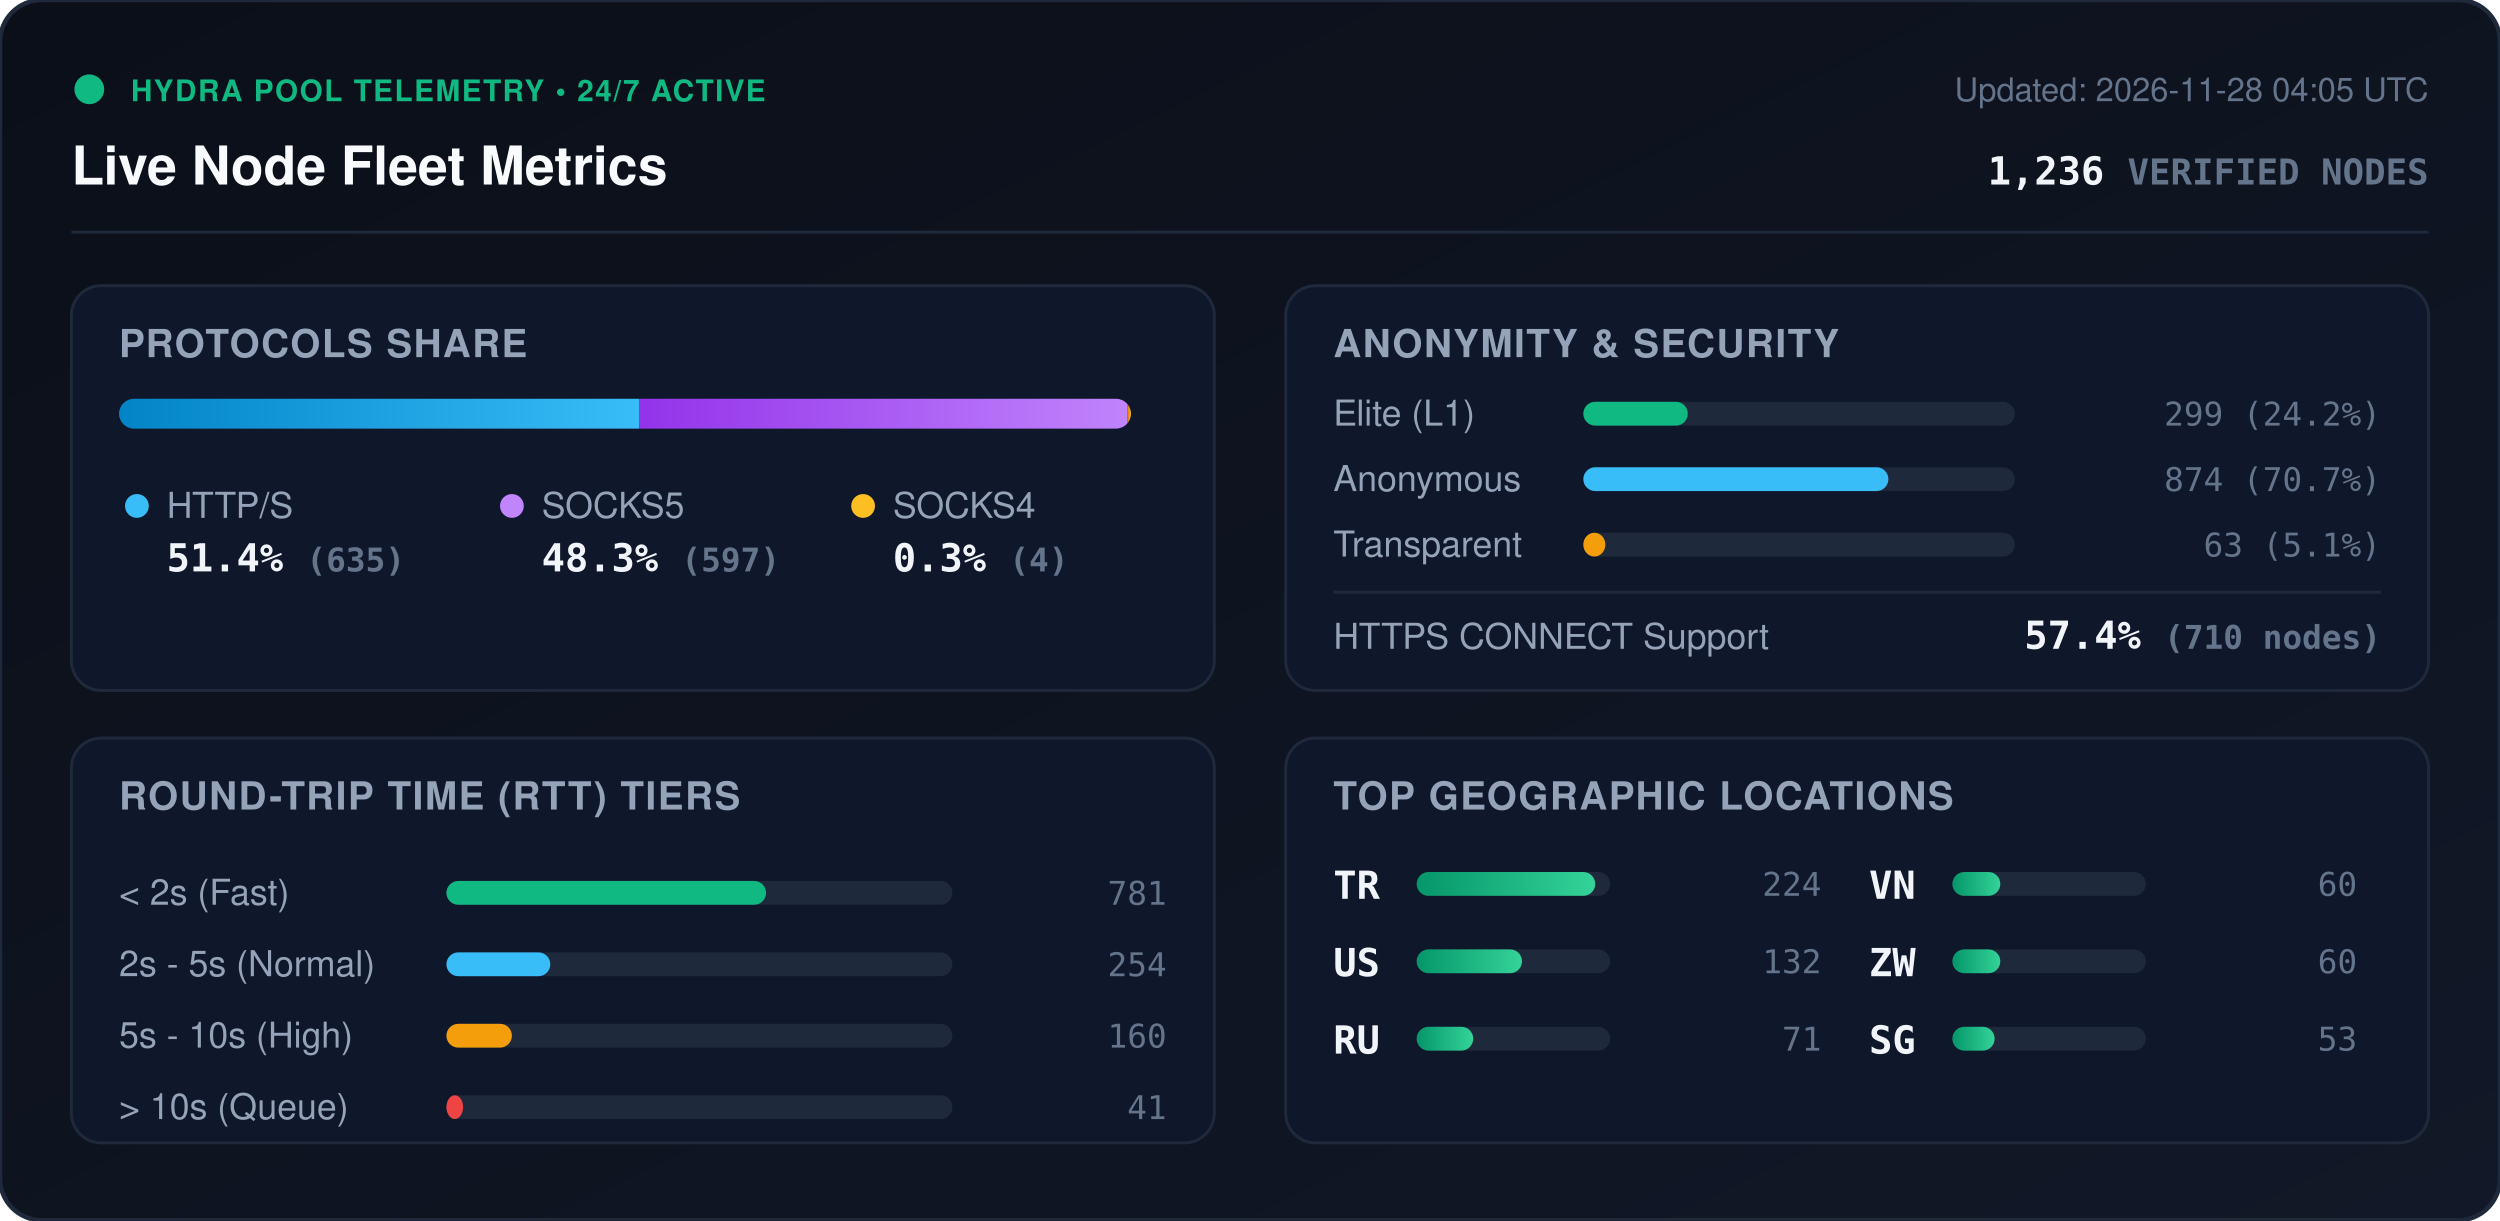
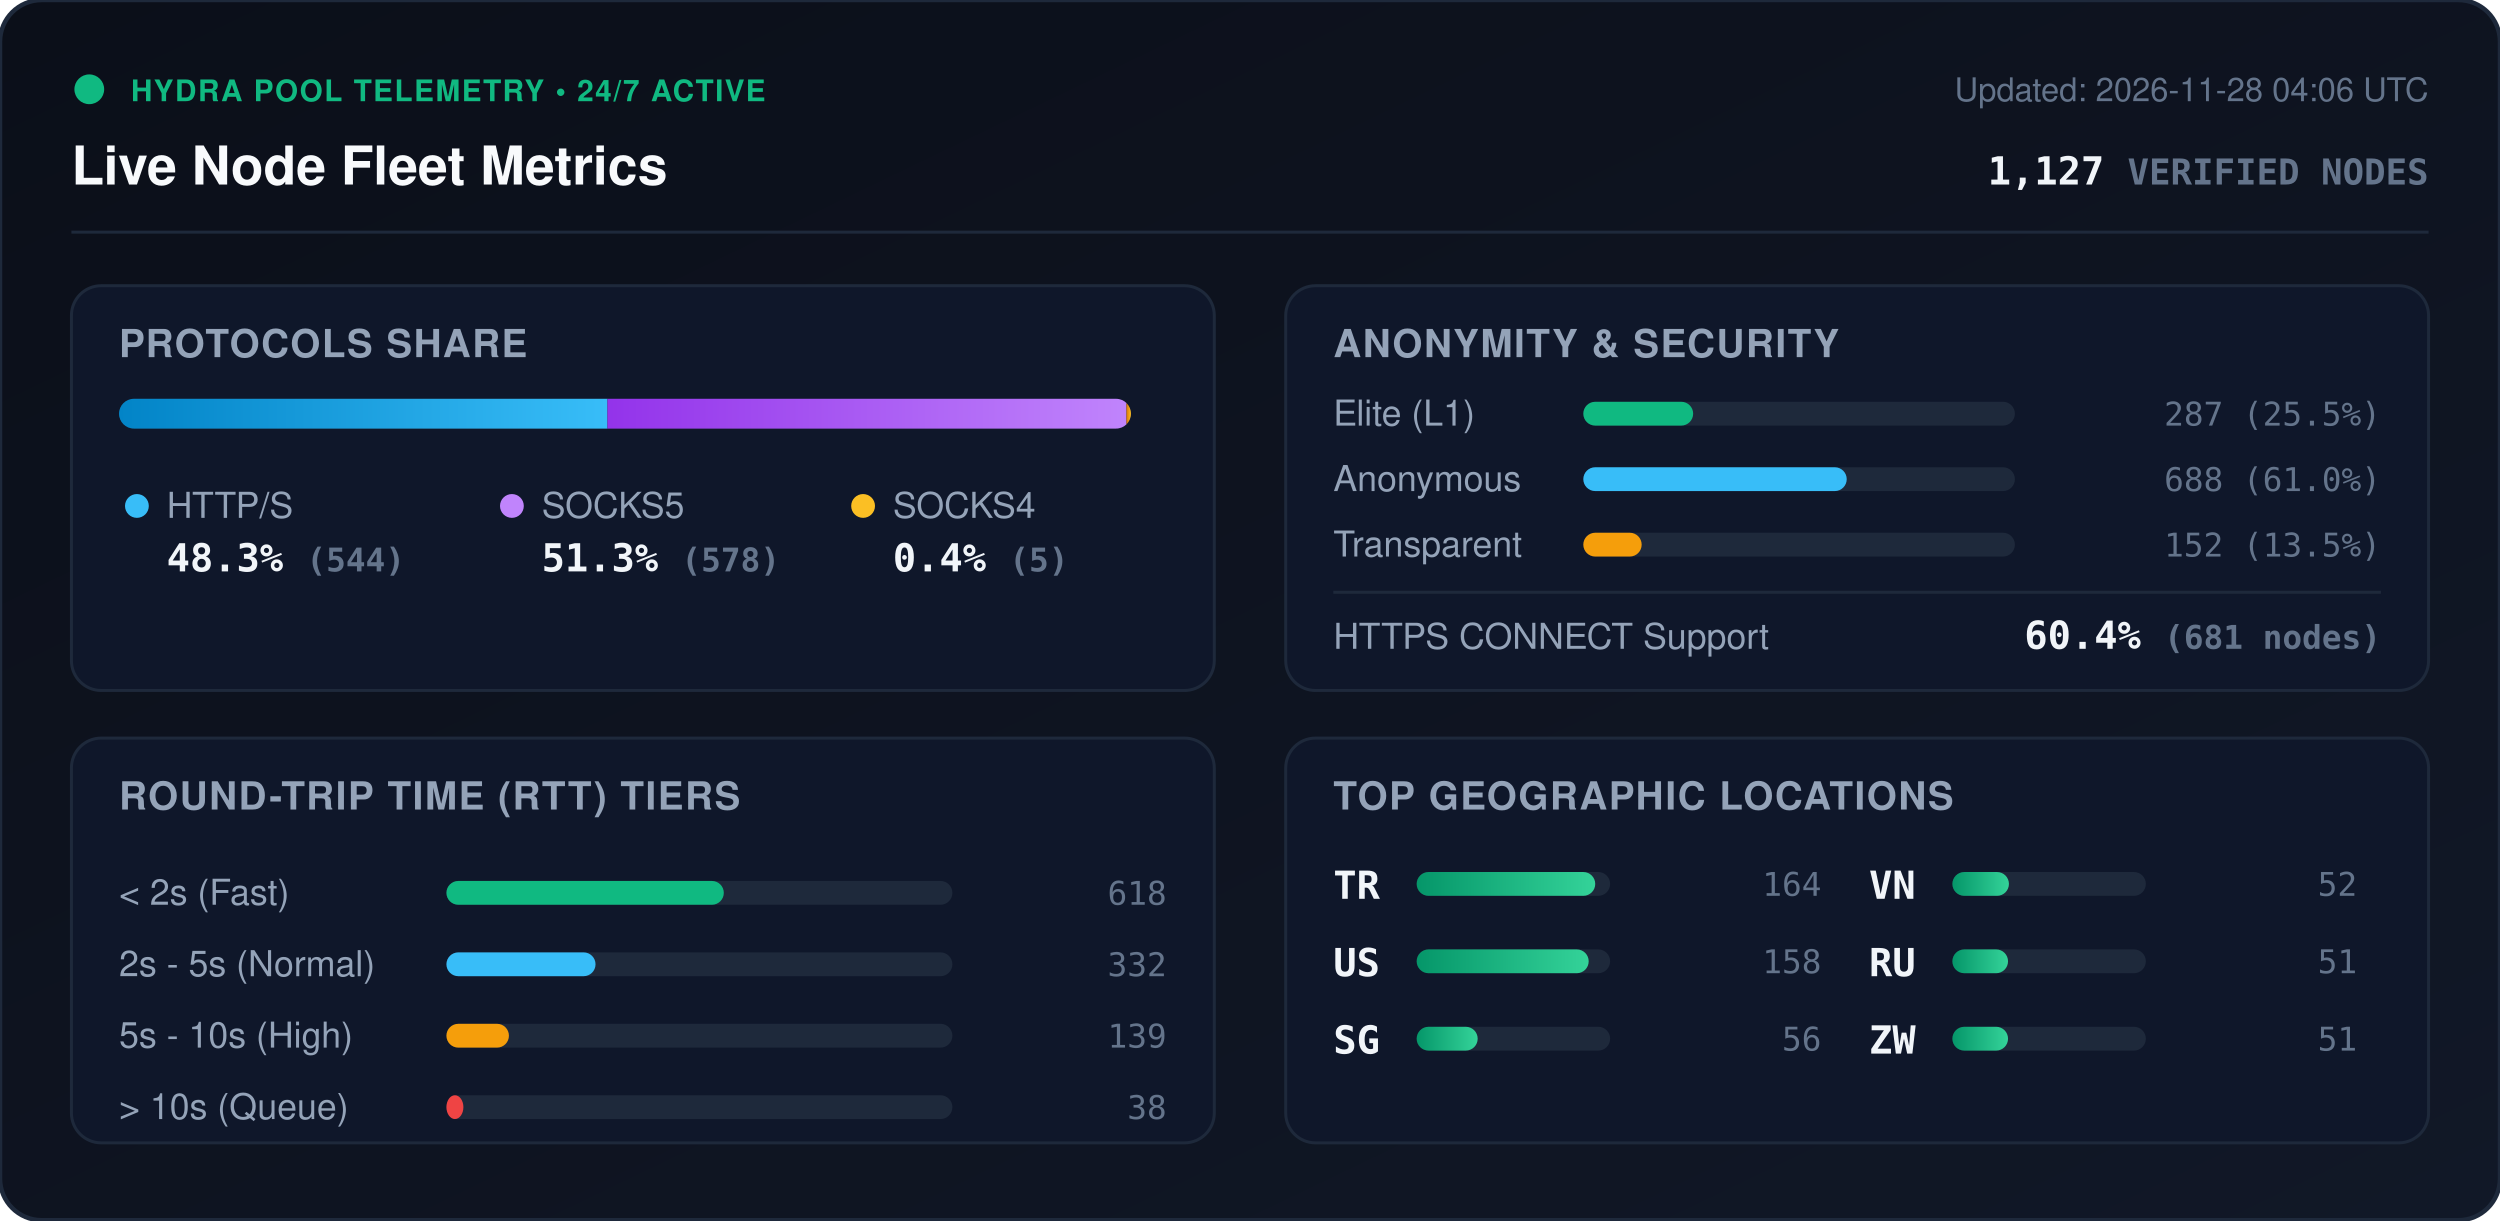
<svg xmlns="http://www.w3.org/2000/svg" viewBox="0 0 840 410" width="840" height="410" style="max-width: 100%; height: auto;">
  <defs>
    <linearGradient id="bg" x1="0%" y1="0%" x2="100%" y2="100%">
      <stop offset="0%" stop-color="#0b0f19" />
      <stop offset="100%" stop-color="#111827" />
    </linearGradient>
    <linearGradient id="bar-http" x1="0%" y1="0%" x2="100%" y2="0%">
      <stop offset="0%" stop-color="#0284c7" />
      <stop offset="100%" stop-color="#38bdf8" />
    </linearGradient>
    <linearGradient id="bar-socks5" x1="0%" y1="0%" x2="100%" y2="0%">
      <stop offset="0%" stop-color="#9333ea" />
      <stop offset="100%" stop-color="#c084fc" />
    </linearGradient>
    <linearGradient id="bar-socks4" x1="0%" y1="0%" x2="100%" y2="0%">
      <stop offset="0%" stop-color="#d97706" />
      <stop offset="100%" stop-color="#fbbf24" />
    </linearGradient>
    <linearGradient id="bar-green" x1="0%" y1="0%" x2="100%" y2="0%">
      <stop offset="0%" stop-color="#059669" />
      <stop offset="100%" stop-color="#34d399" />
    </linearGradient>
    <clipPath id="prog-track-clip">
      <rect width="340.0" height="10" rx="5" />
    </clipPath>
    <style>
      .title { font: 700 18px -apple-system, BlinkMacSystemFont, 'Segoe UI', Helvetica, Arial, sans-serif; fill: #f8fafc; }
      .sub { font: 500 11px -apple-system, BlinkMacSystemFont, 'Segoe UI', Helvetica, Arial, sans-serif; fill: #64748b; }
      .section-hdr { font: 600 13px -apple-system, BlinkMacSystemFont, 'Segoe UI', Helvetica, Arial, sans-serif; fill: #94a3b8; letter-spacing: 0.5px; }
      .metric-val { font: 700 13px -apple-system, BlinkMacSystemFont, 'Segoe UI', Helvetica, Arial, sans-serif; fill: #f1f5f9; }
      .metric-lbl { font: 500 12px -apple-system, BlinkMacSystemFont, 'Segoe UI', Helvetica, Arial, sans-serif; fill: #94a3b8; }
      .badge-txt { font: 700 10px -apple-system, BlinkMacSystemFont, 'Segoe UI', Helvetica, Arial, sans-serif; fill: #10b981; letter-spacing: 0.5px; }
      .mono { font-family: ui-monospace, SFMono-Regular, Menlo, Monaco, Consolas, monospace; }
      .pulse { animation: beacon 2s infinite ease-in-out; }
      @keyframes beacon { 0%, 100% { opacity: 1; } 50% { opacity: 0.35; } }
    </style>
  </defs>
  <rect width="840" height="410" rx="14" fill="url(#bg)" stroke="#1e293b" stroke-width="1.5" />
  <g transform="translate(24, 24)">
    <circle cx="6" cy="6" r="5" fill="#10b981" class="pulse" />
    <text x="20" y="10" class="badge-txt">HYDRA POOL TELEMETRY • 24/7 ACTIVE</text>
    <text x="0" y="38" class="title">Live Node Fleet Metrics</text>
-     <text x="792" y="10" text-anchor="end" class="sub">Updated: 2026-11-28 04:05 UTC</text>
-     <text x="792" y="38" text-anchor="end" class="metric-val mono" fill="#38bdf8">1,236 <tspan font-size="12" fill="#64748b">VERIFIED NODES</tspan>
+     <text x="792" y="10" text-anchor="end" class="sub">Updated: 2026-11-28 04:06 UTC</text>
+     <text x="792" y="38" text-anchor="end" class="metric-val mono" fill="#38bdf8">1,127 <tspan font-size="12" fill="#64748b">VERIFIED NODES</tspan>
    </text>
  </g>
  <line x1="24" y1="78" x2="816" y2="78" stroke="#1e293b" stroke-width="1" />
  <g transform="translate(24, 96)">
    <rect width="384" height="136" rx="10" fill="#0f172a" stroke="#1e293b" />
    <text x="16" y="24" class="section-hdr">PROTOCOLS SHARE</text>
    <g transform="translate(16, 38)">
      <rect width="340.0" height="10" rx="5" fill="#1e293b" />
      <g clip-path="url(#prog-track-clip)">
-         <rect x="0" width="174.7" height="10" fill="url(#bar-http)" />
-         <rect x="174.7" width="164.2" height="10" fill="url(#bar-socks5)" />
-         <rect x="338.9" width="1.1" height="10" fill="url(#bar-socks4)" />
+         <rect x="0" width="164.1" height="10" fill="url(#bar-http)" />
+         <rect x="164.1" width="174.4" height="10" fill="url(#bar-socks5)" />
+         <rect x="338.5" width="1.5" height="10" fill="url(#bar-socks4)" />
      </g>
    </g>
    <g transform="translate(16, 68)">
      <circle cx="6" cy="6" r="4" fill="#38bdf8" />
      <text x="16" y="10" class="metric-lbl">HTTP/S</text>
-       <text x="16" y="28" class="metric-val mono">51.4% <tspan font-size="11" fill="#64748b">(635)</tspan>
+       <text x="16" y="28" class="metric-val mono">48.3% <tspan font-size="11" fill="#64748b">(544)</tspan>
      </text>
      <circle cx="132" cy="6" r="4" fill="#c084fc" />
      <text x="142" y="10" class="metric-lbl">SOCKS5</text>
-       <text x="142" y="28" class="metric-val mono">48.3% <tspan font-size="11" fill="#64748b">(597)</tspan>
+       <text x="142" y="28" class="metric-val mono">51.3% <tspan font-size="11" fill="#64748b">(578)</tspan>
      </text>
      <circle cx="250" cy="6" r="4" fill="#fbbf24" />
      <text x="260" y="10" class="metric-lbl">SOCKS4</text>
-       <text x="260" y="28" class="metric-val mono">0.3% <tspan font-size="11" fill="#64748b">(4)</tspan>
+       <text x="260" y="28" class="metric-val mono">0.4% <tspan font-size="11" fill="#64748b">(5)</tspan>
      </text>
    </g>
  </g>
  <g transform="translate(432, 96)">
    <rect width="384" height="136" rx="10" fill="#0f172a" stroke="#1e293b" />
    <text x="16" y="24" class="section-hdr">ANONYMITY &amp; SECURITY</text>
    <text x="16" y="47" class="metric-lbl">Elite (L1)</text>
    <rect x="100" y="39" width="145.0" height="8" rx="4" fill="#1e293b" />
-     <rect x="100" y="39" width="35.1" height="8" rx="4" fill="#10b981" />
-     <text x="368" y="47" text-anchor="end" class="mono sub" fill="#e2e8f0">299 (24.2%)</text>
+     <rect x="100" y="39" width="36.9" height="8" rx="4" fill="#10b981" />
+     <text x="368" y="47" text-anchor="end" class="mono sub" fill="#e2e8f0">287 (25.5%)</text>
    <text x="16" y="69" class="metric-lbl">Anonymous</text>
    <rect x="100" y="61" width="145.0" height="8" rx="4" fill="#1e293b" />
-     <rect x="100" y="61" width="102.5" height="8" rx="4" fill="#38bdf8" />
-     <text x="368" y="69" text-anchor="end" class="mono sub" fill="#e2e8f0">874 (70.7%)</text>
+     <rect x="100" y="61" width="88.5" height="8" rx="4" fill="#38bdf8" />
+     <text x="368" y="69" text-anchor="end" class="mono sub" fill="#e2e8f0">688 (61.0%)</text>
    <text x="16" y="91" class="metric-lbl">Transparent</text>
    <rect x="100" y="83" width="145.0" height="8" rx="4" fill="#1e293b" />
-     <rect x="100" y="83" width="7.4" height="8" rx="4" fill="#f59e0b" />
-     <text x="368" y="91" text-anchor="end" class="mono sub" fill="#e2e8f0">63 (5.1%)</text>
+     <rect x="100" y="83" width="19.6" height="8" rx="4" fill="#f59e0b" />
+     <text x="368" y="91" text-anchor="end" class="mono sub" fill="#e2e8f0">152 (13.5%)</text>
    <line x1="16" y1="103" x2="368" y2="103" stroke="#1e293b" stroke-width="1" />
    <text x="16" y="122" class="metric-lbl">HTTPS CONNECT Support</text>
-     <text x="368" y="122" text-anchor="end" class="metric-val mono" fill="#34d399">57.4% <tspan font-size="11" fill="#64748b">(710 nodes)</tspan>
+     <text x="368" y="122" text-anchor="end" class="metric-val mono" fill="#34d399">60.4% <tspan font-size="11" fill="#64748b">(681 nodes)</tspan>
    </text>
  </g>
  <g transform="translate(24, 248)">
    <rect width="384" height="136" rx="10" fill="#0f172a" stroke="#1e293b" />
    <text x="16" y="24" class="section-hdr">ROUND-TRIP TIME (RTT) TIERS</text>
    <g transform="translate(16, 42)">
      <text x="0" y="14" class="metric-lbl">&lt; 2s (Fast)</text>
      <rect x="110" y="6" width="170" height="8" rx="4" fill="#1e293b" />
-       <rect x="110" y="6" width="107.4" height="8" rx="4" fill="#10b981" />
-       <text x="352" y="14" text-anchor="end" class="mono sub">781</text>
+       <rect x="110" y="6" width="93.2" height="8" rx="4" fill="#10b981" />
+       <text x="352" y="14" text-anchor="end" class="mono sub">618</text>
      <text x="0" y="38" class="metric-lbl">2s - 5s (Normal)</text>
      <rect x="110" y="30" width="170" height="8" rx="4" fill="#1e293b" />
-       <rect x="110" y="30" width="34.9" height="8" rx="4" fill="#38bdf8" />
-       <text x="352" y="38" text-anchor="end" class="mono sub">254</text>
+       <rect x="110" y="30" width="50.1" height="8" rx="4" fill="#38bdf8" />
+       <text x="352" y="38" text-anchor="end" class="mono sub">332</text>
      <text x="0" y="62" class="metric-lbl">5s - 10s (High)</text>
      <rect x="110" y="54" width="170" height="8" rx="4" fill="#1e293b" />
-       <rect x="110" y="54" width="22.0" height="8" rx="4" fill="#f59e0b" />
-       <text x="352" y="62" text-anchor="end" class="mono sub">160</text>
+       <rect x="110" y="54" width="21.0" height="8" rx="4" fill="#f59e0b" />
+       <text x="352" y="62" text-anchor="end" class="mono sub">139</text>
      <text x="0" y="86" class="metric-lbl">&gt; 10s (Queue)</text>
      <rect x="110" y="78" width="170" height="8" rx="4" fill="#1e293b" />
-       <rect x="110" y="78" width="5.6" height="8" rx="4" fill="#ef4444" />
-       <text x="352" y="86" text-anchor="end" class="mono sub">41</text>
+       <rect x="110" y="78" width="5.7" height="8" rx="4" fill="#ef4444" />
+       <text x="352" y="86" text-anchor="end" class="mono sub">38</text>
    </g>
  </g>
  <g transform="translate(432, 248)">
    <rect width="384" height="136" rx="10" fill="#0f172a" stroke="#1e293b" />
    <text x="16" y="24" class="section-hdr">TOP GEOGRAPHIC LOCATIONS</text>
    <g transform="translate(16, 42)">
      <g transform="translate(0, 0)">
        <text x="0" y="12" class="mono metric-val" font-size="12">TR</text>
        <rect x="28" y="3" width="65" height="8" rx="4" fill="#1e293b" />
        <rect x="28" y="3" width="60.0" height="8" rx="4" fill="url(#bar-green)" />
-         <text x="164" y="11" text-anchor="end" class="mono sub">224</text>
+         <text x="164" y="11" text-anchor="end" class="mono sub">164</text>
      </g>
      <g transform="translate(0, 26)">
        <text x="0" y="12" class="mono metric-val" font-size="12">US</text>
        <rect x="28" y="3" width="65" height="8" rx="4" fill="#1e293b" />
-         <rect x="28" y="3" width="35.4" height="8" rx="4" fill="url(#bar-green)" />
-         <text x="164" y="11" text-anchor="end" class="mono sub">132</text>
+         <rect x="28" y="3" width="57.8" height="8" rx="4" fill="url(#bar-green)" />
+         <text x="164" y="11" text-anchor="end" class="mono sub">158</text>
      </g>
      <g transform="translate(0, 52)">
-         <text x="0" y="12" class="mono metric-val" font-size="12">RU</text>
+         <text x="0" y="12" class="mono metric-val" font-size="12">SG</text>
        <rect x="28" y="3" width="65" height="8" rx="4" fill="#1e293b" />
-         <rect x="28" y="3" width="19.0" height="8" rx="4" fill="url(#bar-green)" />
-         <text x="164" y="11" text-anchor="end" class="mono sub">71</text>
+         <rect x="28" y="3" width="20.5" height="8" rx="4" fill="url(#bar-green)" />
+         <text x="164" y="11" text-anchor="end" class="mono sub">56</text>
      </g>
      <g transform="translate(180, 0)">
        <text x="0" y="12" class="mono metric-val" font-size="12">VN</text>
        <rect x="28" y="3" width="65" height="8" rx="4" fill="#1e293b" />
-         <rect x="28" y="3" width="16.1" height="8" rx="4" fill="url(#bar-green)" />
-         <text x="164" y="11" text-anchor="end" class="mono sub">60</text>
+         <rect x="28" y="3" width="19.0" height="8" rx="4" fill="url(#bar-green)" />
+         <text x="164" y="11" text-anchor="end" class="mono sub">52</text>
      </g>
      <g transform="translate(180, 26)">
+         <text x="0" y="12" class="mono metric-val" font-size="12">RU</text>
+         <rect x="28" y="3" width="65" height="8" rx="4" fill="#1e293b" />
+         <rect x="28" y="3" width="18.7" height="8" rx="4" fill="url(#bar-green)" />
+         <text x="164" y="11" text-anchor="end" class="mono sub">51</text>
+       </g>
+       <g transform="translate(180, 52)">
        <text x="0" y="12" class="mono metric-val" font-size="12">ZW</text>
        <rect x="28" y="3" width="65" height="8" rx="4" fill="#1e293b" />
-         <rect x="28" y="3" width="16.1" height="8" rx="4" fill="url(#bar-green)" />
-         <text x="164" y="11" text-anchor="end" class="mono sub">60</text>
-       </g>
-       <g transform="translate(180, 52)">
-         <text x="0" y="12" class="mono metric-val" font-size="12">SG</text>
-         <rect x="28" y="3" width="65" height="8" rx="4" fill="#1e293b" />
-         <rect x="28" y="3" width="14.2" height="8" rx="4" fill="url(#bar-green)" />
-         <text x="164" y="11" text-anchor="end" class="mono sub">53</text>
+         <rect x="28" y="3" width="18.7" height="8" rx="4" fill="url(#bar-green)" />
+         <text x="164" y="11" text-anchor="end" class="mono sub">51</text>
      </g>
    </g>
  </g>
</svg>
